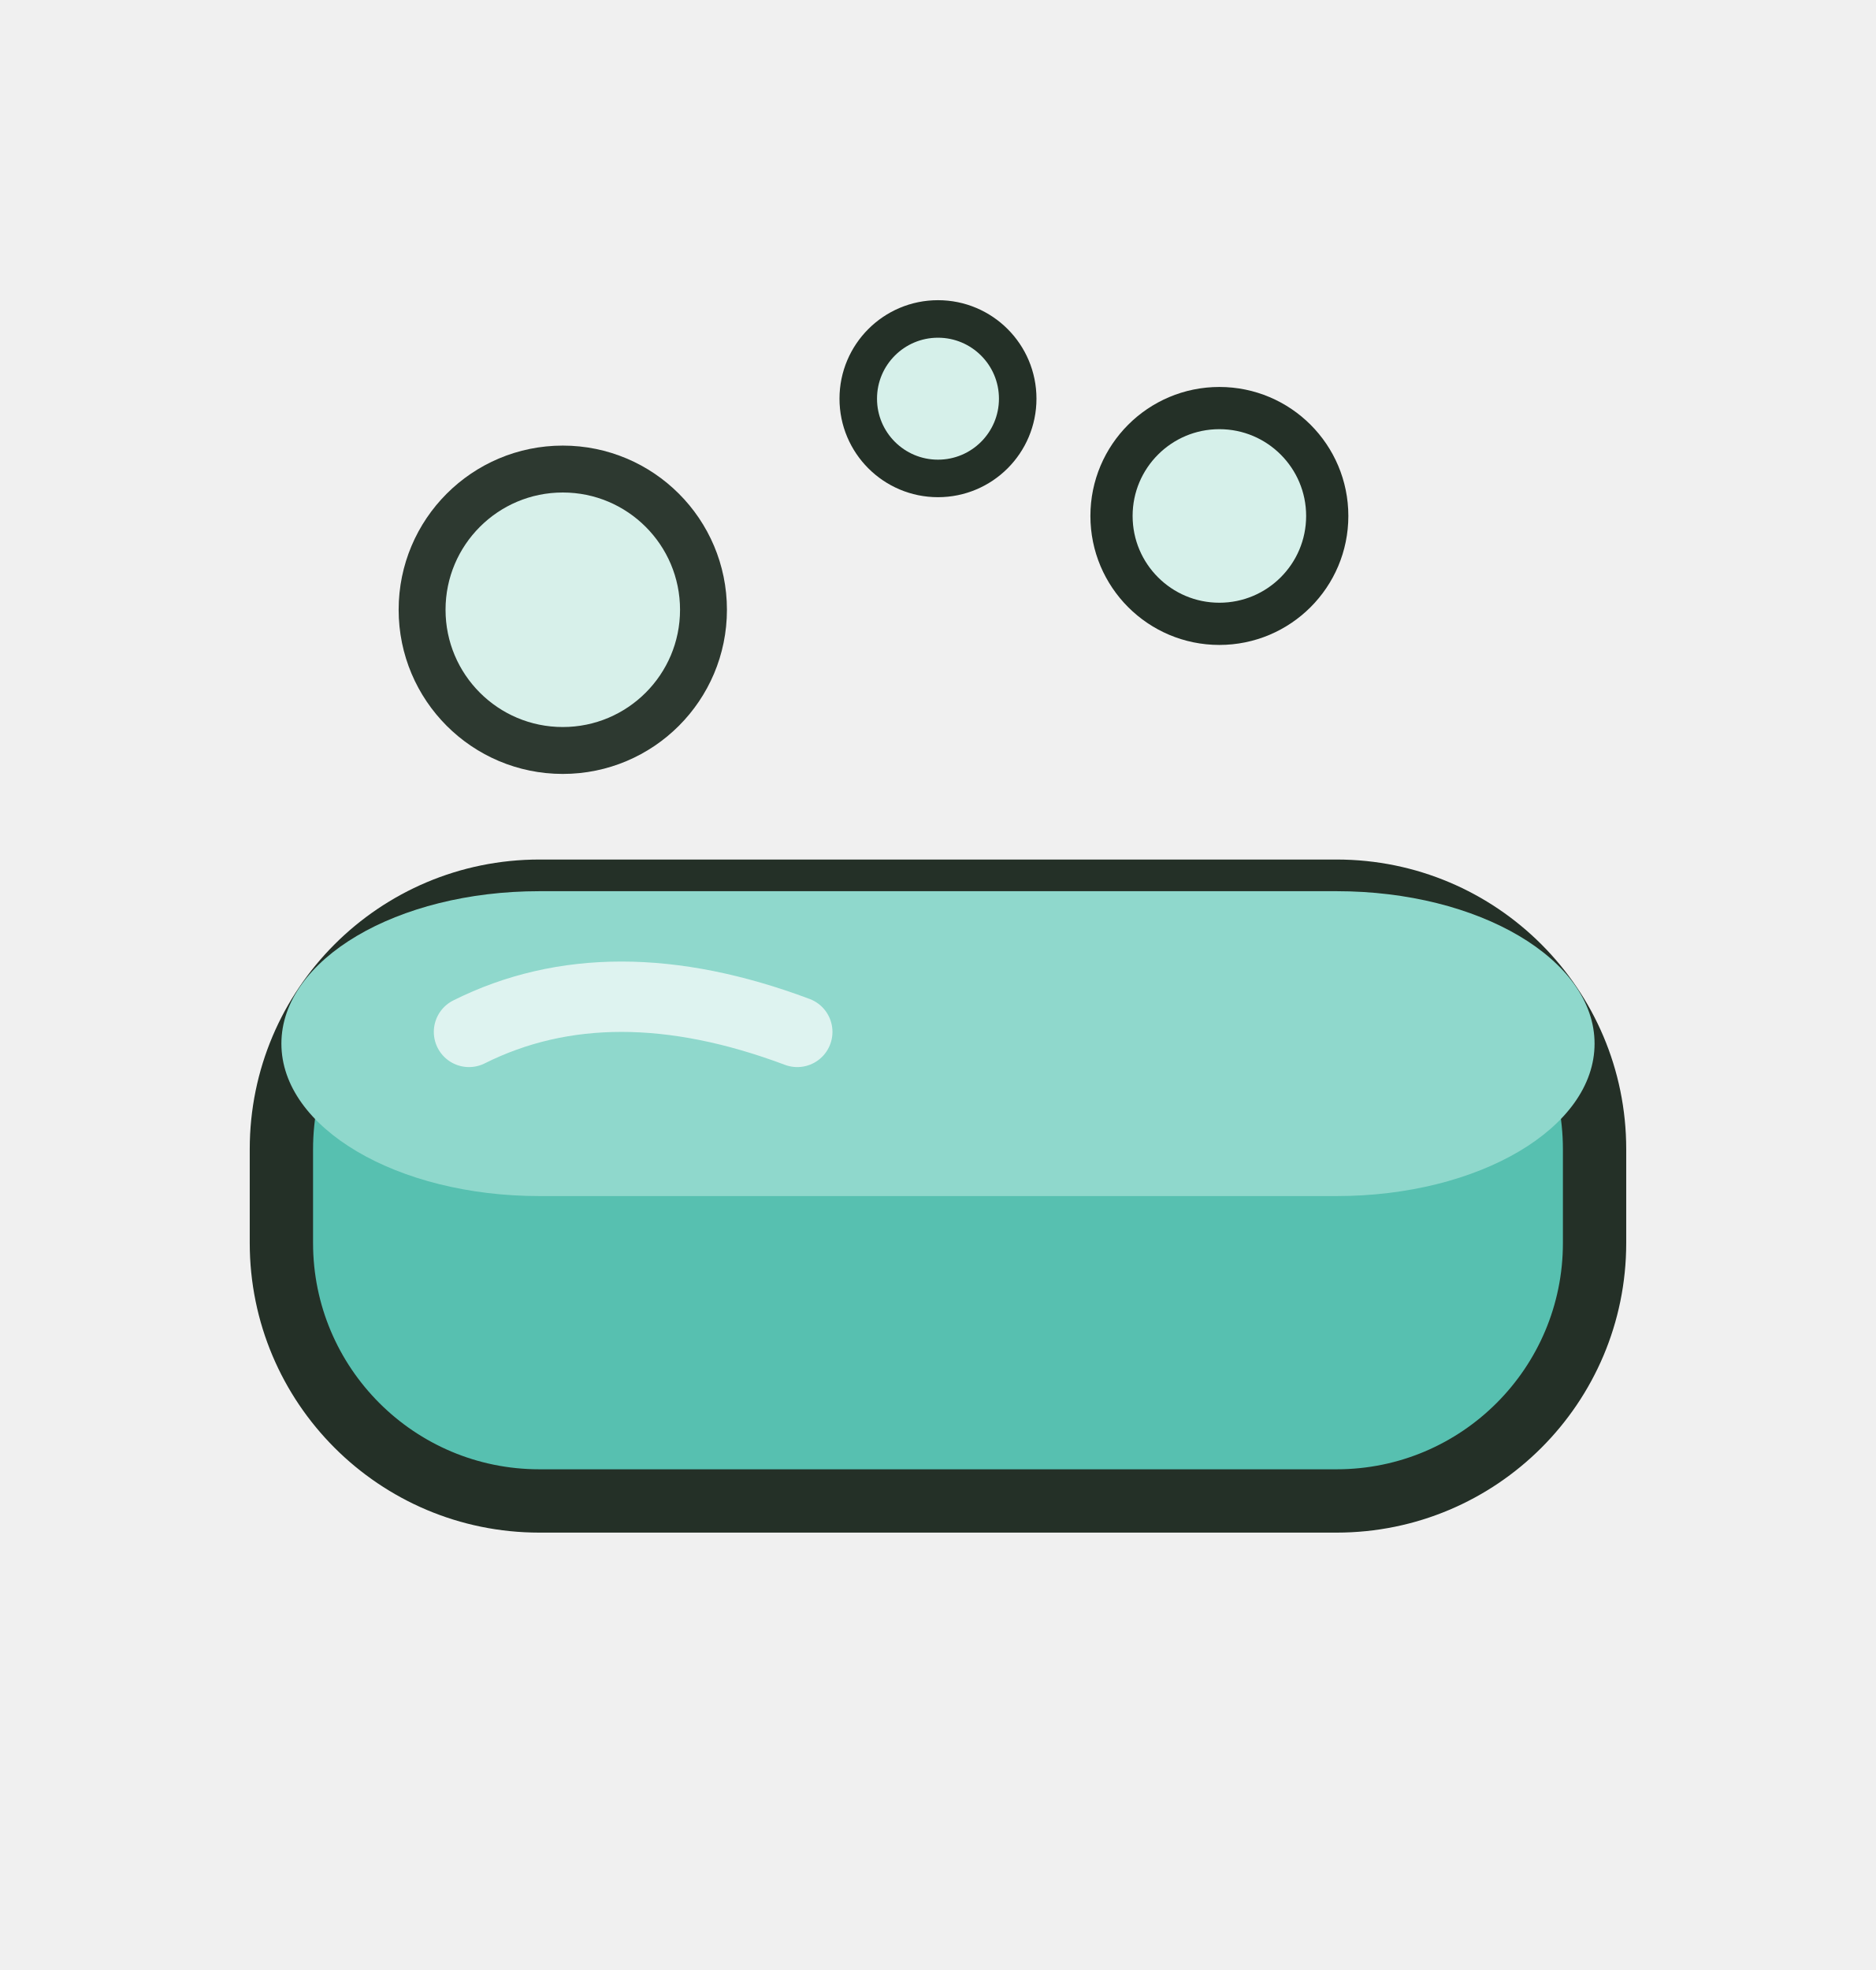
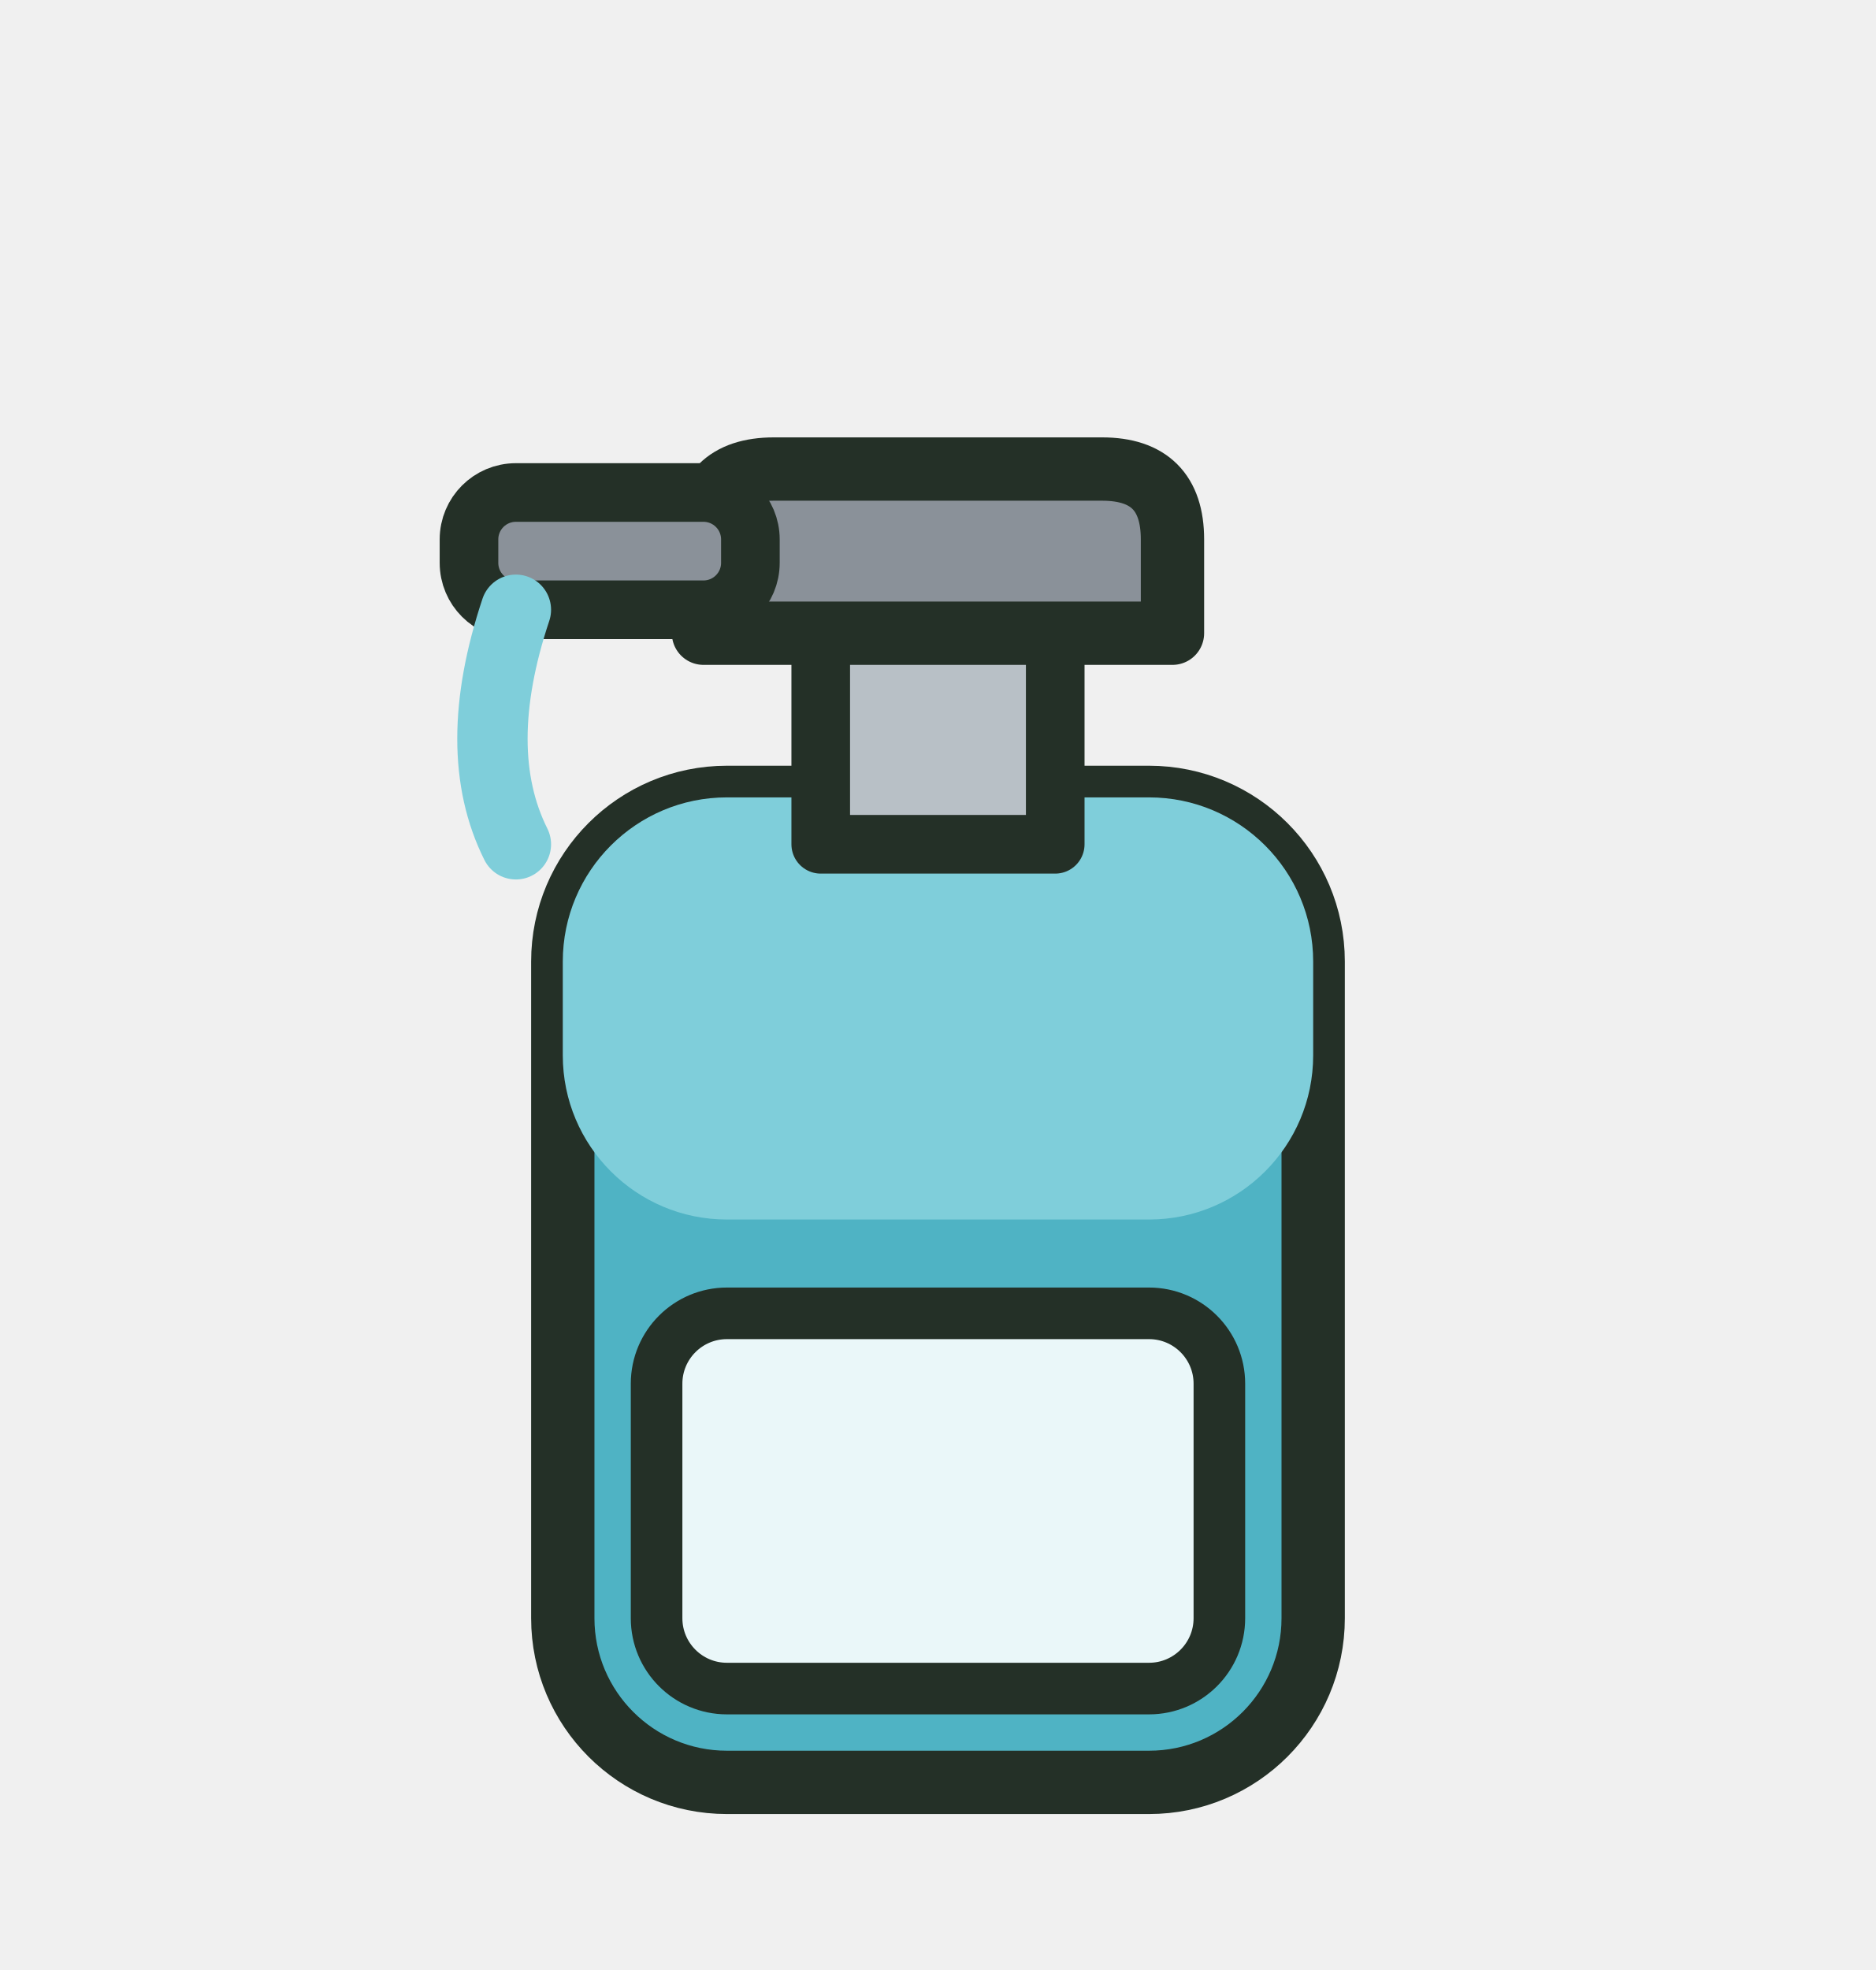
<svg xmlns="http://www.w3.org/2000/svg" viewBox="0 0 80 84">
-   <circle cx="24" cy="26" r="6" fill="#D6F0EA" stroke="#243027" stroke-width="2" opacity="0.95" />
-   <circle cx="52" cy="22" r="4.6" fill="#D6F0EA" stroke="#243027" stroke-width="1.8" />
-   <circle cx="40" cy="17" r="3.4" fill="#D6F0EA" stroke="#243027" stroke-width="1.6" />
-   <rect x="12" y="38" width="56" height="26" rx="11" fill="#57C0B0" stroke="#243027" stroke-width="2.7" />
-   <rect x="12" y="38" width="56" height="13" rx="11" fill="#8FD8CC" />
-   <path d="M20,44 Q26,41 34,44" fill="none" stroke="#FFFFFF" stroke-width="3" stroke-linecap="round" opacity="0.7" />
+   <rect x="24" y="34" width="32" height="42" rx="7" fill="#4FB3C4" stroke="#243027" stroke-width="2.7" />
+   <rect x="24" y="34" width="32" height="18" rx="7" fill="#7FCEDA" />
+   <rect x="28" y="56" width="24" height="16" rx="3" fill="#EAF7F9" stroke="#243027" stroke-width="2.2" />
+   <rect x="35" y="26" width="10" height="10" fill="#B8C0C6" stroke="#243027" stroke-width="2.5" stroke-linejoin="round" />
+   <path d="M33,20 L47,20 Q50,20 50,23 L50,27 L30,27 L30,23 Q30,20 33,20 Z" fill="#8A9199" stroke="#243027" stroke-width="2.7" stroke-linejoin="round" />
+   <rect x="20" y="21" width="12" height="5" rx="2" fill="#8A9199" stroke="#243027" stroke-width="2.5" stroke-linejoin="round" />
+   <path d="M22,26 Q20,32 22,36" fill="none" stroke="#7FCEDA" stroke-width="3" stroke-linecap="round" />
</svg>
